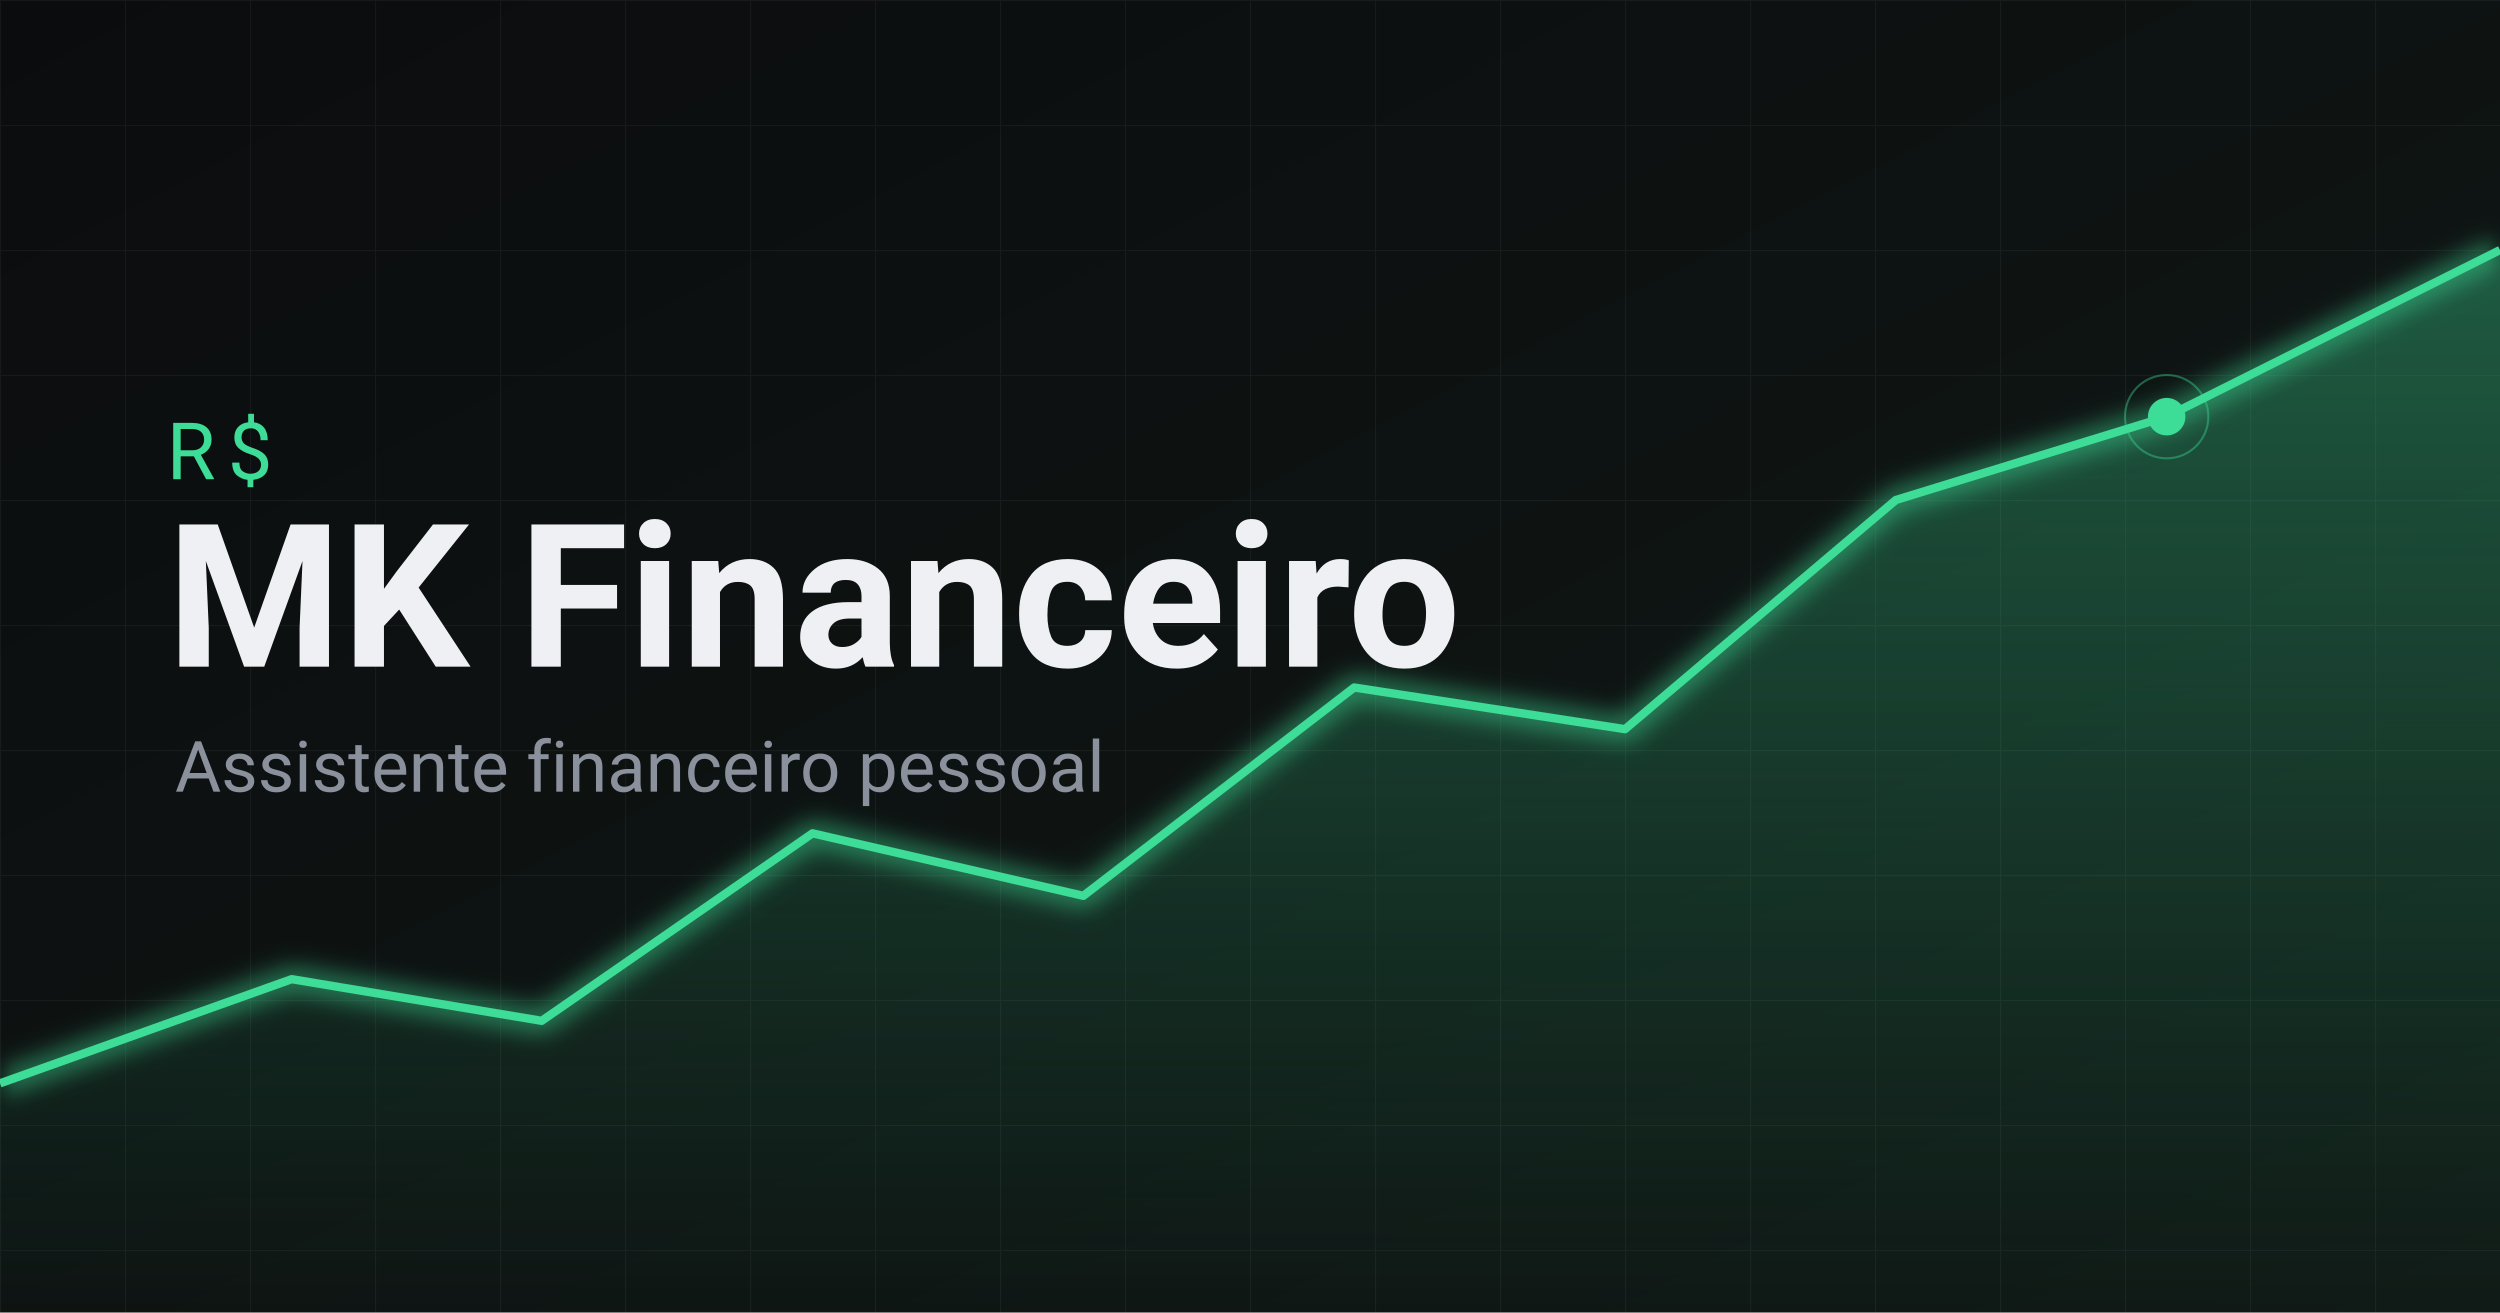
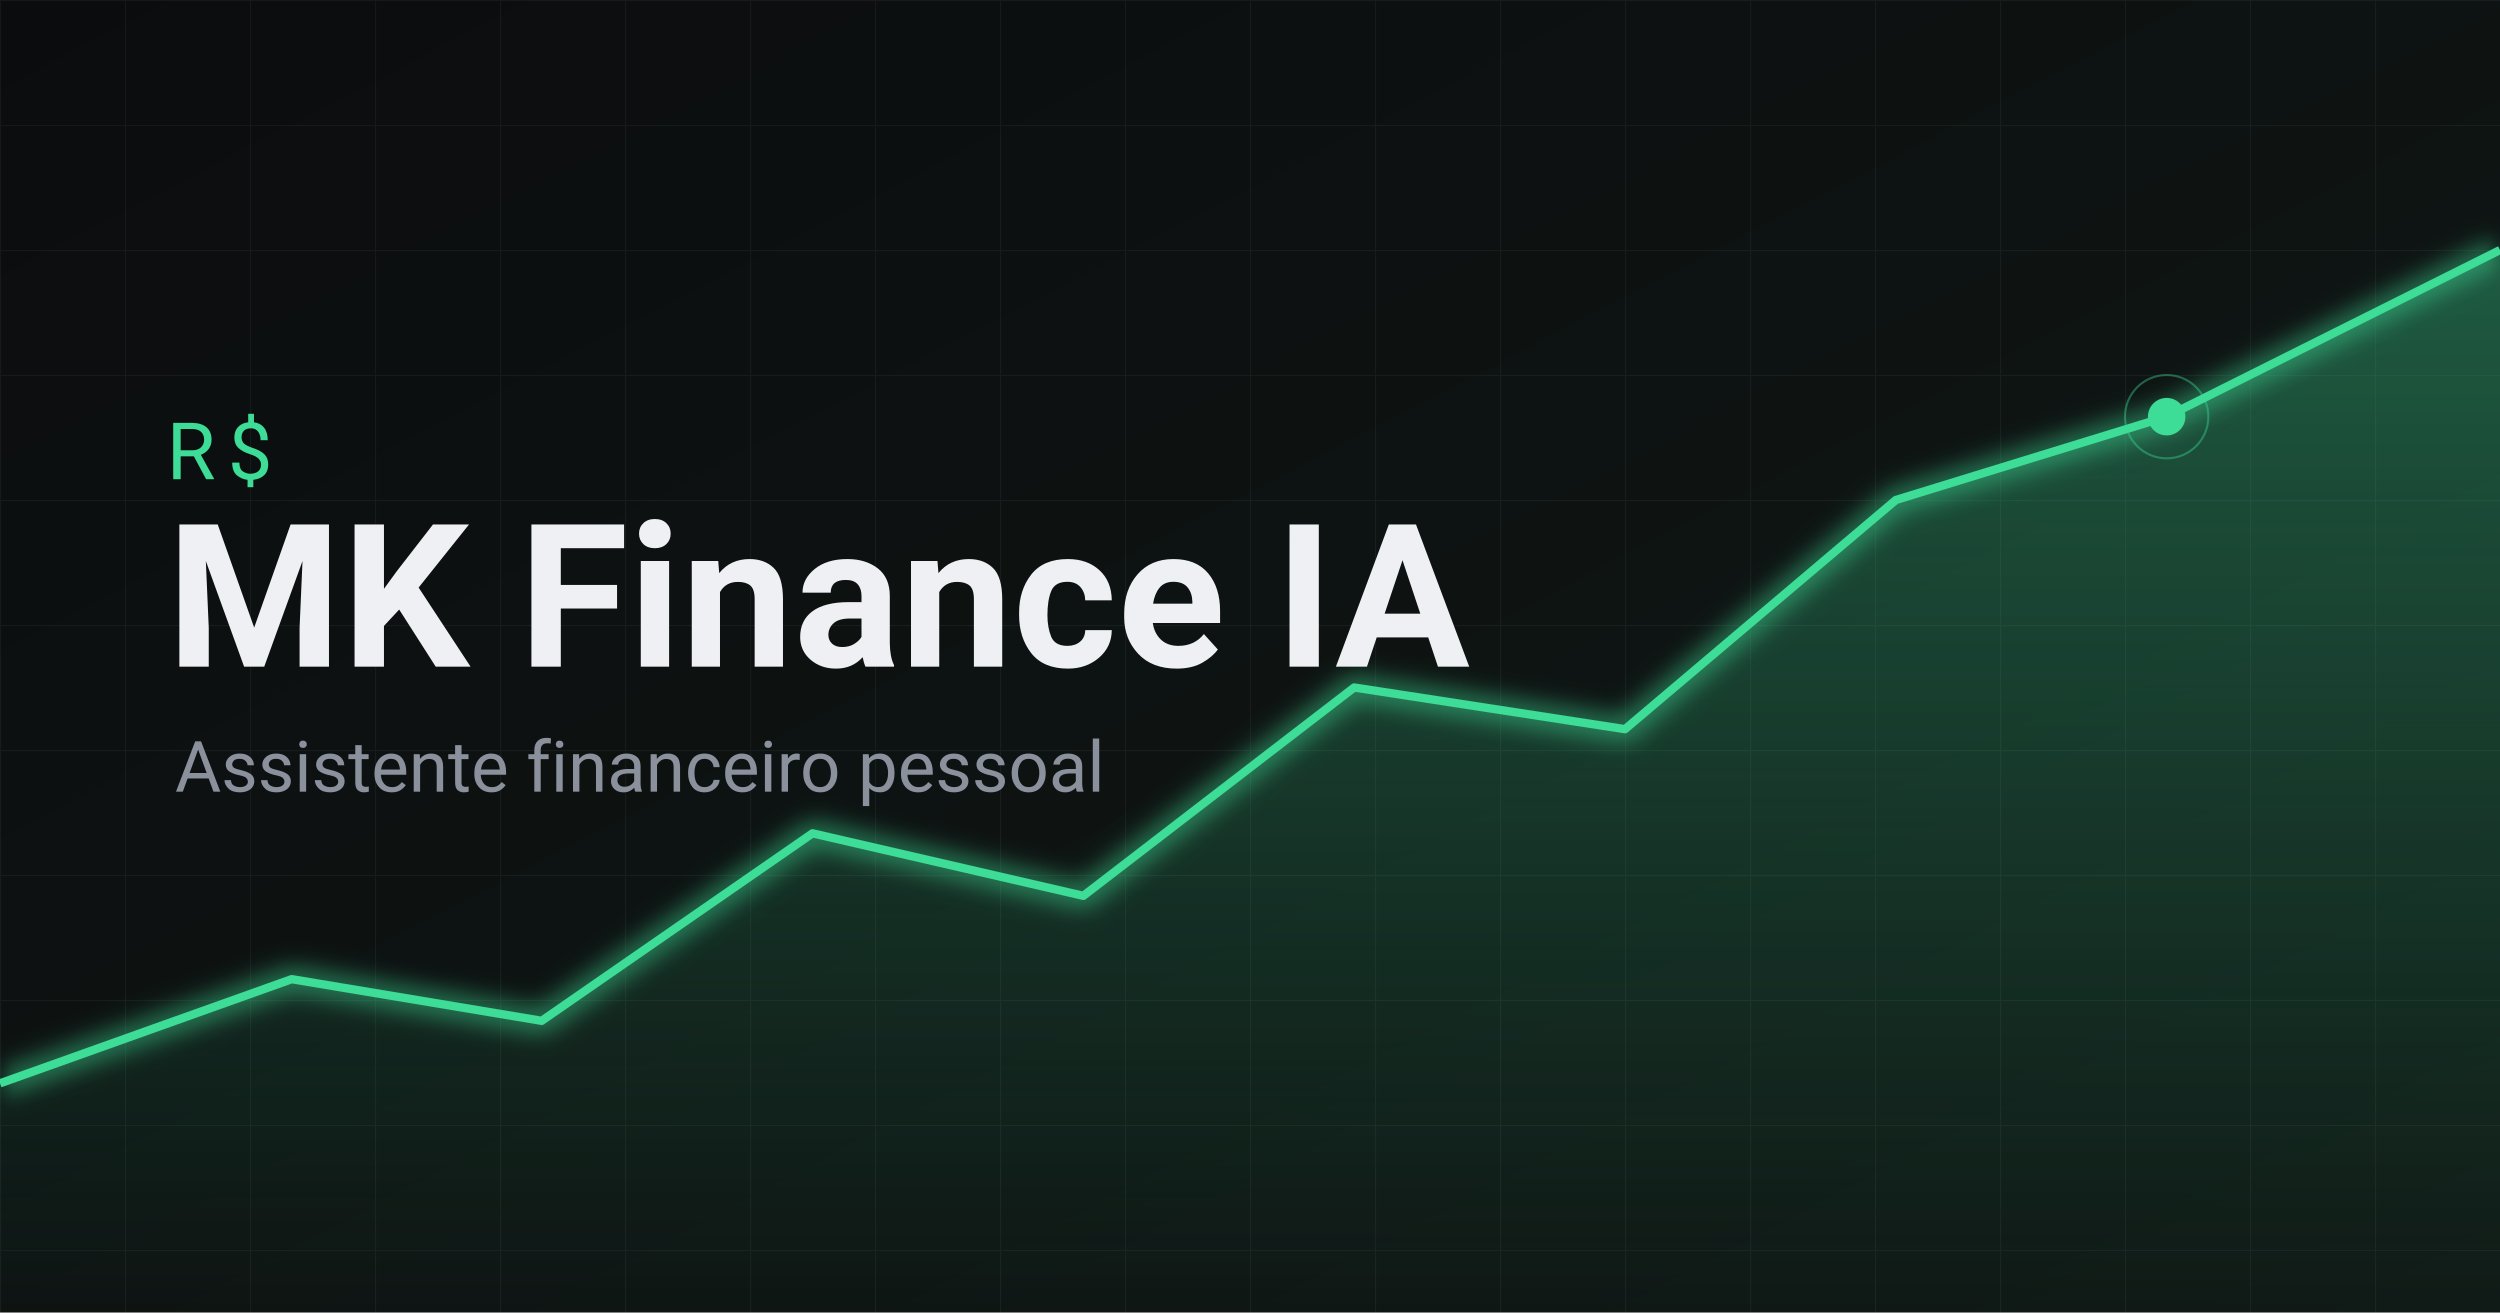
- <svg xmlns="http://www.w3.org/2000/svg" viewBox="0 0 1200 630" role="img" aria-label="MK Financeiro">
+ <svg xmlns="http://www.w3.org/2000/svg" viewBox="0 0 1200 630" role="img" aria-label="MK Finance IA">
  <defs>
    <linearGradient id="bg" x1="0" y1="0" x2="1" y2="1">
      <stop offset="0" stop-color="#0b0c0e" />
      <stop offset="1" stop-color="#101a16" />
    </linearGradient>
    <linearGradient id="ar" x1="0" y1="0" x2="0" y2="1">
      <stop offset="0" stop-color="#3ddc97" stop-opacity=".35" />
      <stop offset="1" stop-color="#3ddc97" stop-opacity="0" />
    </linearGradient>
    <filter id="gl" x="-20%" y="-20%" width="140%" height="140%">
      <feGaussianBlur stdDeviation="6" />
    </filter>
    <pattern id="gr" width="60" height="60" patternUnits="userSpaceOnUse">
      <path d="M60 0H0V60" fill="none" stroke="#ffffff" stroke-opacity=".05" />
    </pattern>
  </defs>
  <rect width="1200" height="630" fill="url(#bg)" />
  <rect width="1200" height="630" fill="url(#gr)" />
  <path d="M0 520 L140 470 L260 490 L390 400 L520 430 L650 330 L780 350 L910 240 L1040 200 L1200 120 V630 H0Z" fill="url(#ar)" />
  <path d="M0 520 L140 470 L260 490 L390 400 L520 430 L650 330 L780 350 L910 240 L1040 200 L1200 120" fill="none" stroke="#3ddc97" stroke-width="10" opacity=".6" filter="url(#gl)" />
  <path d="M0 520 L140 470 L260 490 L390 400 L520 430 L650 330 L780 350 L910 240 L1040 200 L1200 120" fill="none" stroke="#3ddc97" stroke-width="4" stroke-linejoin="round" />
  <circle cx="1040" cy="200" r="9" fill="#3ddc97" />
  <circle cx="1040" cy="200" r="20" fill="none" stroke="#3ddc97" stroke-opacity=".4" />
  <g font-family="system-ui,-apple-system,'Segoe UI',Roboto,sans-serif" fill="#eef0f3">
    <text x="80" y="230" font-size="38" fill="#3ddc97" letter-spacing="6">R$</text>
-     <text x="80" y="320" font-size="96" font-weight="700">MK Financeiro</text>
+     <text x="80" y="320" font-size="96" font-weight="700">MK Finance IA</text>
    <text x="84" y="380" font-size="34" fill="#8b919c">Assistente financeiro pessoal</text>
  </g>
</svg>
